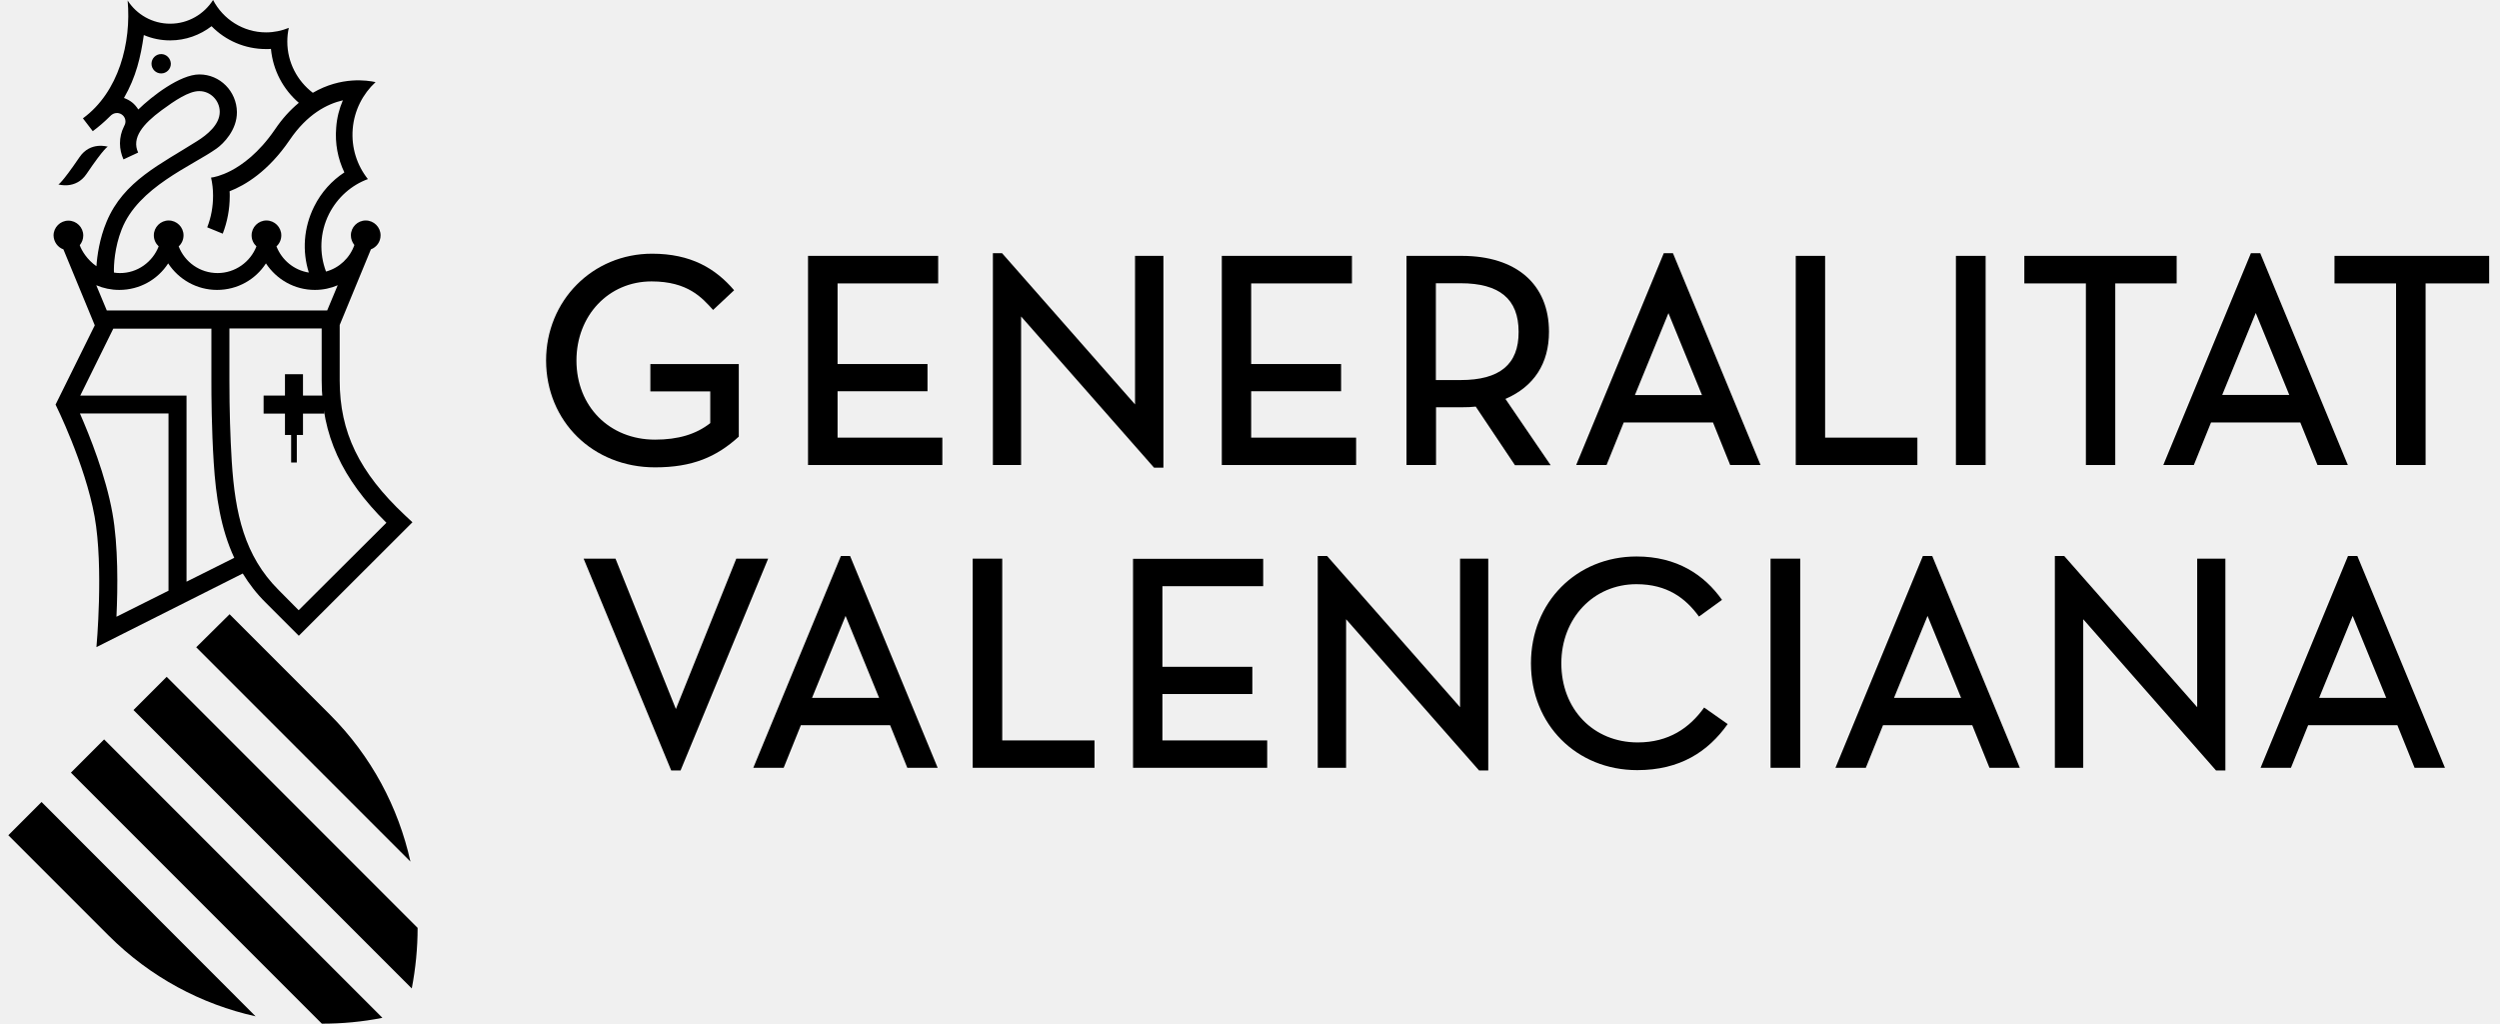
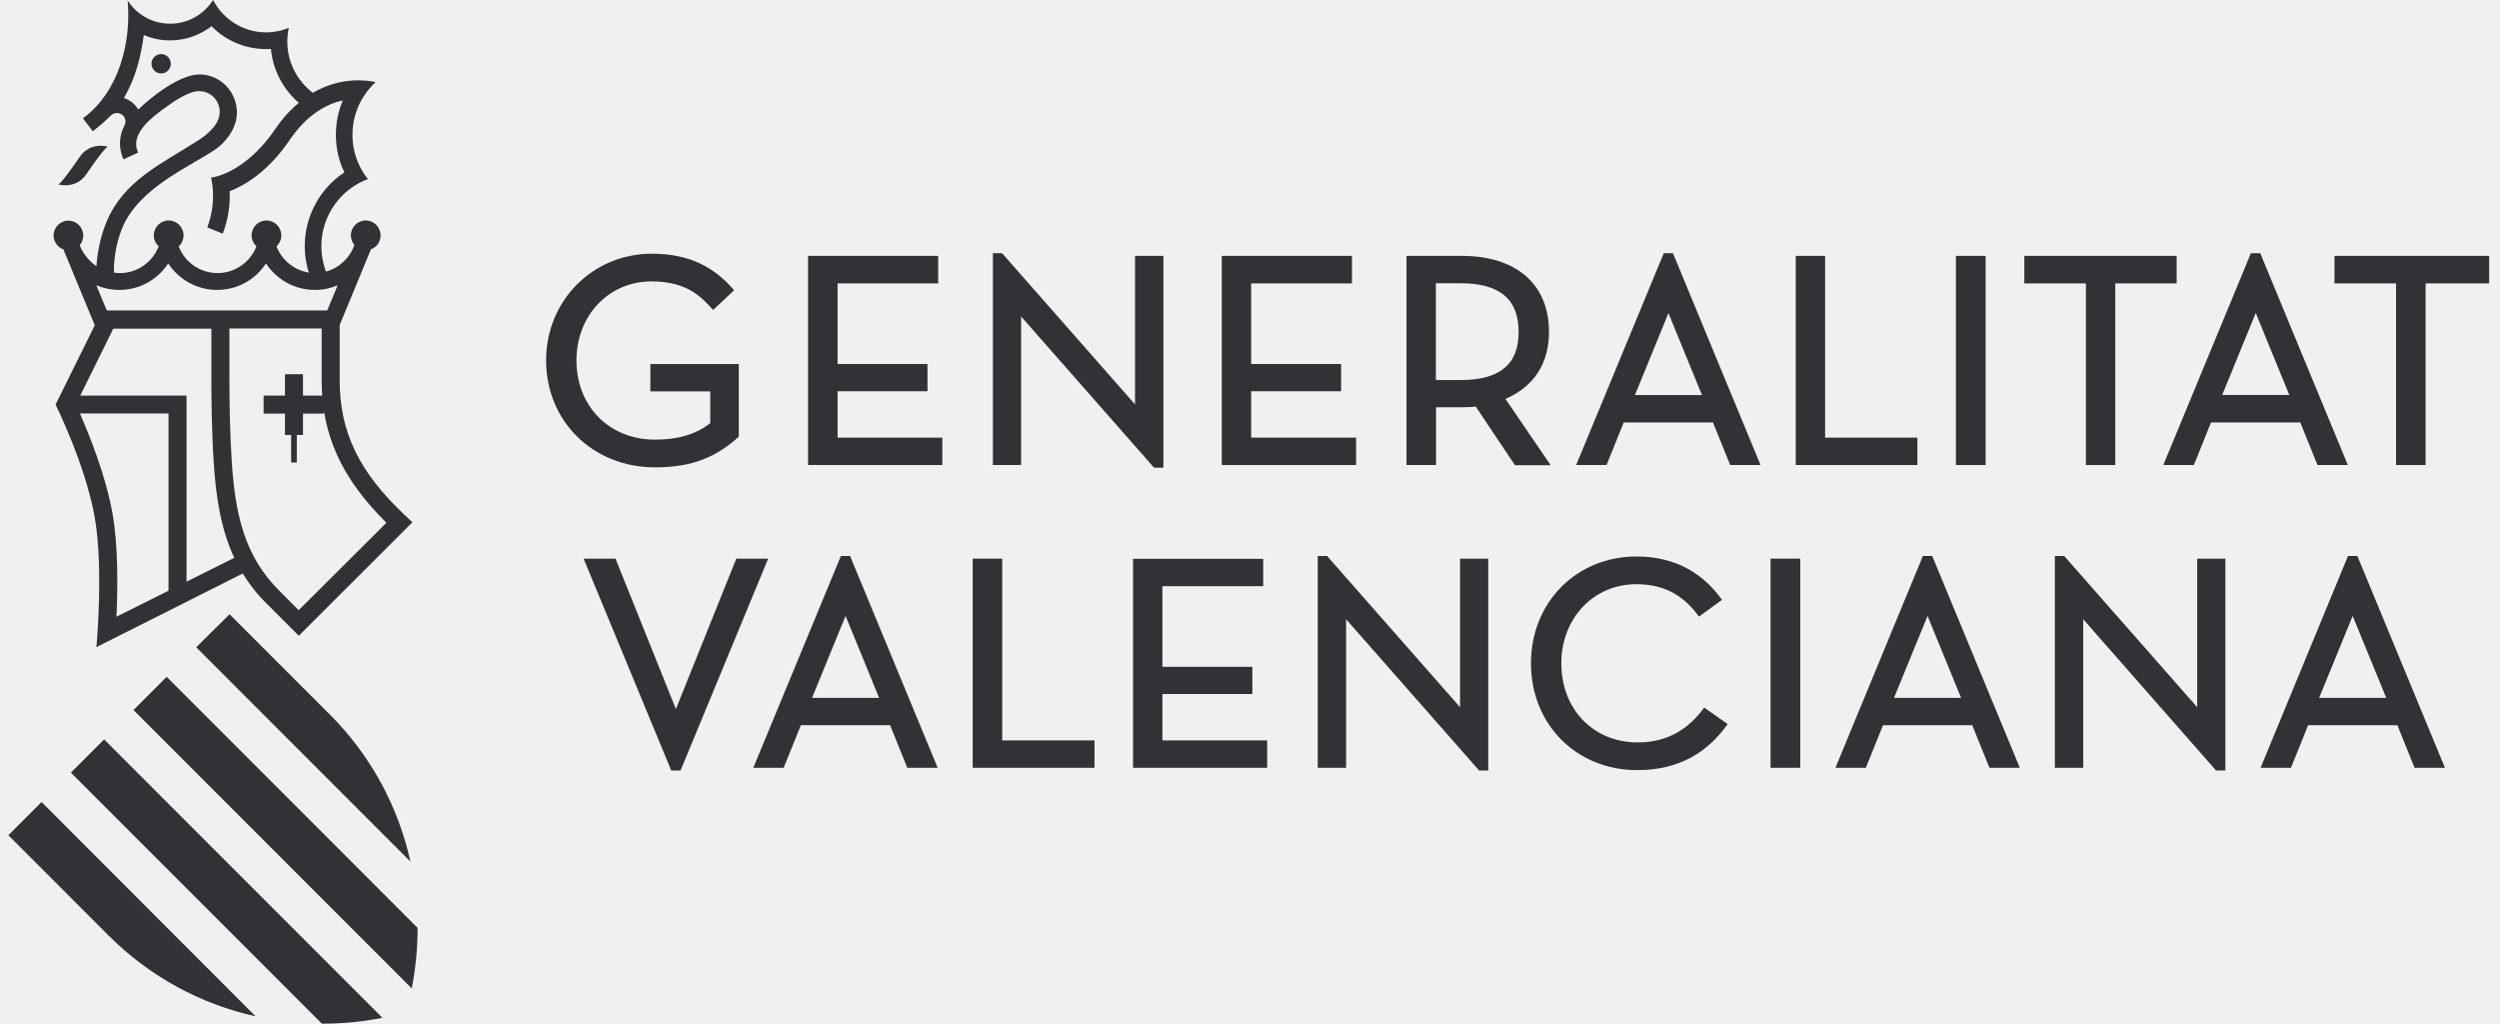
<svg xmlns="http://www.w3.org/2000/svg" xmlns:xlink="http://www.w3.org/1999/xlink" version="1.1" id="Capa_1" x="0px" y="0px" viewBox="0 0 149.78 61.33" style="enable-background:new 0 0 149.78 61.33;" xml:space="preserve">
-   <style type="text/css">
- 	.st0{fill:none;stroke:#000000;stroke-miterlimit:10;}
- 	.st1{stroke:#000000;stroke-miterlimit:10;}
- 	.st2{stroke:#000000;stroke-linecap:round;stroke-linejoin:round;stroke-miterlimit:10;}
- 	.st3{fill:none;stroke:#000000;stroke-linecap:round;stroke-linejoin:round;stroke-miterlimit:10;}
- 	.st4{fill:#FFFFFF;stroke:#000000;stroke-miterlimit:10;}
- 	.st5{fill:#FFFFFF;stroke:#000000;stroke-linecap:round;stroke-miterlimit:10;}
- 	.st6{clip-path:url(#SVGID_00000068646397585509355770000005928076644854902165_);}
- 	.st7{clip-path:url(#SVGID_00000059274811304216672240000004096406884275298185_);}
- 	.st8{clip-path:url(#SVGID_00000100379999532982796700000013481169699271548858_);}
- 	.st9{clip-path:url(#SVGID_00000005989561465126085070000004714461842745389481_);}
- 	.st10{clip-path:url(#SVGID_00000042712839077080198410000012683919909353105855_);}
- 	.st11{clip-path:url(#SVGID_00000029003411363829476040000005002676818090656900_);}
- 	.st12{clip-path:url(#SVGID_00000096760505825391515080000007858388333955169705_);}
- 	.st13{clip-path:url(#SVGID_00000057826724652240365210000004583674980440958642_);}
- 	.st14{clip-path:url(#SVGID_00000072276674843534672460000009452044634757869700_);}
- 	.st15{clip-path:url(#SVGID_00000008112712120561705450000013751058245426181019_);}
- 	.st16{clip-path:url(#SVGID_00000171698264375156619010000007131247564846764931_);}
- 	.st17{clip-path:url(#SVGID_00000072990510019888613710000012825564060334432926_);}
- 	.st18{clip-path:url(#SVGID_00000181052243824208319580000007966184465030698141_);}
- 	.st19{clip-path:url(#SVGID_00000026124671718605977940000006013952865672634555_);}
- 	.st20{clip-path:url(#SVGID_00000023976110119733330370000018081081831684075198_);}
- 	.st21{fill-rule:evenodd;clip-rule:evenodd;fill:#020203;}
- 	.st22{fill:none;stroke:#000000;stroke-width:2;stroke-miterlimit:10;}
- 	.st23{clip-path:url(#SVGID_00000150802744013380378870000009582343584844952469_);}
- </style>
-   <g>
+   <g fill="#303236">
    <polygon points="18.16,22.42 17.08,22.42 17.08,23.7 15.8,23.7 15.8,24.78 17.08,24.78 17.08,26.06 17.45,26.06 17.45,27.71    17.79,27.71 17.79,26.06 18.16,26.06 18.16,24.78 19.44,24.78 19.44,23.7 18.16,23.7  " />
    <g>
      <path d="M5.18,10.43c1.09-1.61,1.28-1.64,1.28-1.64S5.42,8.46,4.77,9.41c-1.09,1.6-1.27,1.64-1.27,1.64S4.54,11.37,5.18,10.43" />
      <path d="M11.76,38.78l12.84,12.84c-0.72-3.24-2.33-6.31-4.83-8.81l-6.01-6.01L11.76,38.78z" />
      <path d="M8,42.54l16.68,16.68c0.23-1.2,0.35-2.41,0.35-3.63L9.99,40.55L8,42.54z" />
      <path d="M4.25,46.29l15.04,15.04c1.21,0,2.43-0.11,3.63-0.35L6.24,44.3L4.25,46.29z" />
      <path d="M7.15,17.37c1.23,0,2.31-0.63,2.93-1.59c0.63,0.96,1.71,1.59,2.93,1.59c1.23,0,2.31-0.63,2.93-1.59    c0.63,0.96,1.71,1.59,2.93,1.59c0.49,0,0.95-0.1,1.37-0.28l-0.63,1.51H6.4l-0.63-1.51C6.2,17.27,6.66,17.37,7.15,17.37     M7.29,13.75c0.99-2.54,4.21-3.8,5.69-4.85c0.41-0.29,1.23-1.11,1.22-2.19c-0.02-1.24-1.01-2.25-2.25-2.25    c-1.16,0-2.85,1.31-3.66,2.1C8.05,6.19,7.8,6.01,7.43,5.87C8.16,4.6,8.43,3.42,8.62,2.1c0.49,0.21,1.02,0.32,1.58,0.32    c0.93,0,1.79-0.32,2.48-0.85c0.83,0.85,1.99,1.37,3.27,1.37c0.1,0,0.19,0,0.29-0.01c0.12,1.29,0.74,2.43,1.67,3.23    c-0.55,0.46-1,0.96-1.44,1.61c-0.96,1.4-1.96,2.11-2.63,2.46c-0.6,0.31-1.05,0.4-1.19,0.41c0.08,0.36,0.12,0.7,0.12,1.08    c0,0.67-0.12,1.31-0.35,1.9L13.35,14c0.27-0.7,0.42-1.46,0.42-2.26c0-0.09,0-0.18-0.01-0.28c0.93-0.36,2.32-1.19,3.6-3.07    c1.05-1.55,2.24-2.16,3.19-2.38c-0.22,0.51-0.36,1.06-0.4,1.64c-0.08,0.95,0.1,1.87,0.49,2.68c-0.75,0.49-1.38,1.18-1.81,2.04    c-0.64,1.28-0.72,2.69-0.32,3.96c-0.89-0.14-1.62-0.75-1.94-1.57c0.18-0.16,0.29-0.4,0.29-0.66c0-0.49-0.4-0.89-0.89-0.89    c-0.49,0-0.89,0.4-0.89,0.89c0,0.26,0.11,0.49,0.29,0.66c-0.36,0.93-1.27,1.6-2.33,1.6c-1.06,0-1.97-0.66-2.33-1.6    c0.18-0.16,0.29-0.4,0.29-0.66c0-0.49-0.4-0.89-0.89-0.89c-0.49,0-0.89,0.4-0.89,0.89c0,0.26,0.11,0.49,0.29,0.66    c-0.36,0.93-1.27,1.61-2.33,1.6c-0.12,0-0.24-0.01-0.35-0.03C6.81,15.9,6.87,14.81,7.29,13.75 M23.16,31.32l-5.26,5.24l-1.2-1.21    c-2.05-2.05-2.61-4.57-2.81-7.71c-0.09-1.46-0.14-3.05-0.14-4.85v-3.11h5.52h0.01v3.11C19.28,26.06,20.48,28.67,23.16,31.32     M11.18,34.85V23.7H4.81l1.98-4.01h5.88v3.11c0,0.92,0.01,2.86,0.14,4.92c0.13,2.03,0.42,3.96,1.23,5.7L11.18,34.85z M10.1,35.39    l-3.12,1.56c0.08-1.72,0.11-4.25-0.24-6.2c-0.4-2.25-1.37-4.65-1.95-5.98h5.31V35.39z M3.8,14.94l1.88,4.55l-2.35,4.75    c0,0,1.77,3.55,2.34,6.71c0.55,3.06,0.11,7.82,0.11,7.82l8.77-4.41c0.38,0.62,0.83,1.21,1.39,1.76c1.48,1.48,1.97,1.97,1.97,1.97    l6.81-6.8l-0.45-0.42c-2.74-2.57-3.91-4.98-3.91-8.08v-3.32l1.87-4.53c0.34-0.13,0.58-0.45,0.58-0.84c0-0.49-0.4-0.89-0.89-0.89    s-0.89,0.4-0.89,0.89c0,0.22,0.08,0.42,0.21,0.58c-0.27,0.77-0.9,1.37-1.7,1.59c-0.41-1.09-0.38-2.33,0.18-3.45    c0.51-1,1.35-1.73,2.33-2.09c-0.65-0.82-1-1.87-0.91-3c0.09-1.12,0.61-2.11,1.37-2.81c-0.49-0.11-2.06-0.35-3.76,0.64    c-0.93-0.71-1.53-1.82-1.53-3.07c0-0.28,0.03-0.56,0.09-0.82c-0.42,0.17-0.88,0.27-1.36,0.27c-1.38,0-2.58-0.79-3.18-1.94    c-0.54,0.85-1.49,1.42-2.57,1.42c-1.07,0-2.01-0.55-2.55-1.39c0.23,2.52-0.53,5.49-2.68,7.06l0.59,0.77    C5.91,7.6,6.26,7.3,6.57,6.99C6.7,6.85,6.83,6.77,7.02,6.77c0.27,0.01,0.5,0.22,0.5,0.51c0,0.13-0.05,0.22-0.1,0.32    C7.27,7.9,7.19,8.24,7.19,8.59c0,0.34,0.08,0.67,0.21,0.96l0.88-0.41c-0.41-0.88,0.29-1.71,1.4-2.53c0.8-0.59,1.64-1.15,2.25-1.15    c0.68-0.01,1.24,0.56,1.24,1.24c0,0.77-0.76,1.38-1.35,1.75c-2.19,1.39-4.41,2.39-5.43,4.83c-0.43,1.02-0.57,2.07-0.61,2.67    c-0.56-0.39-0.89-0.94-1-1.26c0.13-0.16,0.21-0.36,0.21-0.58c0-0.49-0.4-0.89-0.89-0.89s-0.89,0.4-0.89,0.89    C3.22,14.49,3.46,14.82,3.8,14.94" />
      <path d="M0.5,50.04l6.01,6.01c2.5,2.5,5.57,4.12,8.81,4.84L2.49,48.05L0.5,50.04z" />
      <path d="M9.66,3.24c-0.32,0-0.58,0.26-0.58,0.58c0,0.32,0.26,0.58,0.58,0.58c0.32,0,0.58-0.26,0.58-0.58    C10.23,3.49,9.97,3.24,9.66,3.24" />
      <path d="M39.26,28c2.24,0,3.68-0.62,5.02-1.84v-4.35h-5.3v1.64h3.59v1.9c-0.85,0.67-1.93,0.99-3.31,0.99    c-2.73,0-4.71-1.99-4.71-4.74c0-2.7,1.93-4.74,4.5-4.74c2.18,0,3.03,0.98,3.69,1.71l1.26-1.18c-1.12-1.31-2.59-2.19-4.92-2.19    c-3.56,0-6.35,2.81-6.35,6.4C32.74,25.25,35.54,28,39.26,28" />
    </g>
    <path d="M97.99,23.67l2.01-4.91l2.01,4.91H97.99z M99.72,15.17l-5.25,12.69h1.82l1.03-2.55h5.35l1.03,2.55h1.82l-5.25-12.69H99.72z   " />
    <path d="M135.2,18.75L135.2,18.75l2.01,4.91h-4.02L135.2,18.75z M131.49,27.86l1.03-2.55h5.35l1.03,2.55h1.82l-5.25-12.69h-0.56   l-5.25,12.69H131.49z" />
    <polygon points="61.2,18.96 69.17,28.02 69.73,28.02 69.73,15.33 68.03,15.33 68.03,24.23 60.06,15.17 59.51,15.17 59.51,27.86    61.2,27.86  " />
    <polygon points="50.2,23.44 55.59,23.44 55.59,21.81 50.2,21.81 50.2,16.98 56.23,16.98 56.23,15.33 48.43,15.33 48.43,27.86    56.48,27.86 56.48,26.22 50.2,26.22  " />
    <polygon points="125.02,27.86 126.78,27.86 126.78,16.98 130.46,16.98 130.46,15.33 121.33,15.33 121.33,16.98 125.02,16.98  " />
    <rect x="117.23" y="15.33" width="1.78" height="12.53" />
    <polygon points="81.28,26.22 74.99,26.22 74.99,23.44 80.38,23.44 80.38,21.81 74.99,21.81 74.99,16.98 81.03,16.98 81.03,15.33    73.23,15.33 73.23,27.86 81.28,27.86  " />
    <polygon points="114.92,26.22 109.39,26.22 109.39,15.33 107.63,15.33 107.63,27.86 114.92,27.86  " />
    <polygon points="139.92,15.33 139.92,16.98 143.61,16.98 143.61,27.86 145.38,27.86 145.38,16.98 149.19,16.98 149.19,15.33  " />
    <g>
      <defs>
        <rect id="SVGID_1_" x="1.58" width="147.61" height="61.33" />
      </defs>
      <clipPath id="SVGID_00000062912234029102312180000013155407453739676094_">
        <use xlink:href="#SVGID_1_" style="overflow:visible;" />
      </clipPath>
      <path style="clip-path:url(#SVGID_00000062912234029102312180000013155407453739676094_);" d="M87.54,22.77h-1.48v-5.8h1.48    c2.34,0,3.48,0.95,3.48,2.91C91.03,21.83,89.89,22.77,87.54,22.77 M90.23,23.9c1.71-0.74,2.61-2.12,2.61-4.02    c0-2.85-1.96-4.55-5.23-4.55H84.3v12.53h1.77V24.4h1.55c0.32,0,0.58-0.01,0.83-0.04l2.35,3.51h2.14L90.23,23.9z" />
    </g>
    <polygon points="131.69,42.37 123.72,33.31 123.16,33.31 123.16,46 124.86,46 124.86,37.1 132.82,46.16 133.38,46.16 133.38,33.47    131.69,33.47  " />
    <g>
      <defs>
        <rect id="SVGID_00000006674157385022815800000015732891533451100035_" x="1.58" width="147.61" height="61.33" />
      </defs>
      <clipPath id="SVGID_00000132809549505371434410000015308510669015146407_">
        <use xlink:href="#SVGID_00000006674157385022815800000015732891533451100035_" style="overflow:visible;" />
      </clipPath>
      <path style="clip-path:url(#SVGID_00000132809549505371434410000015308510669015146407_);" d="M98.16,44.48    c-2.66,0-4.58-1.99-4.58-4.74c0-2.7,1.93-4.74,4.5-4.74c1.85,0,2.95,0.84,3.75,1.94l1.38-1c-1.06-1.5-2.7-2.6-5.12-2.6    c-3.61,0-6.33,2.75-6.33,6.4c0,3.66,2.72,6.4,6.37,6.4c2.56,0,4.24-1.1,5.42-2.76l-1.41-0.99    C101.26,43.62,100.01,44.48,98.16,44.48" />
    </g>
    <path d="M48.67,41.81l2.01-4.91l2.01,4.91H48.67z M50.4,33.31L45.15,46h1.82L48,43.45h5.35L54.38,46h1.82l-5.25-12.69H50.4z" />
    <polygon points="44.13,33.47 40.51,42.48 36.89,33.47 34.98,33.47 40.23,46.16 40.79,46.16 46.04,33.47  " />
    <path d="M113.52,41.81l2.01-4.91l2.01,4.91H113.52z M115.25,33.31L110.01,46h1.82l1.03-2.55h5.35l1.03,2.55h1.82l-5.25-12.69   H115.25z" />
    <path d="M139,41.81l2.01-4.91l2.01,4.91H139z M140.73,33.31L135.49,46h1.82l1.03-2.55h5.35l1.03,2.55h1.82l-5.25-12.69H140.73z" />
    <polygon points="87.51,42.37 79.54,33.31 78.98,33.31 78.98,46 80.68,46 80.68,37.1 88.65,46.16 89.2,46.16 89.2,33.47    87.51,33.47  " />
    <rect x="106.12" y="33.47" width="1.78" height="12.53" />
    <polygon points="69.67,41.58 75.06,41.58 75.06,39.95 69.67,39.95 69.67,35.12 75.71,35.12 75.71,33.48 67.91,33.48 67.91,46    75.95,46 75.95,44.36 69.67,44.36  " />
    <polygon points="60.07,33.47 58.3,33.47 58.3,46 65.6,46 65.6,44.36 60.07,44.36  " />
  </g>
</svg>
